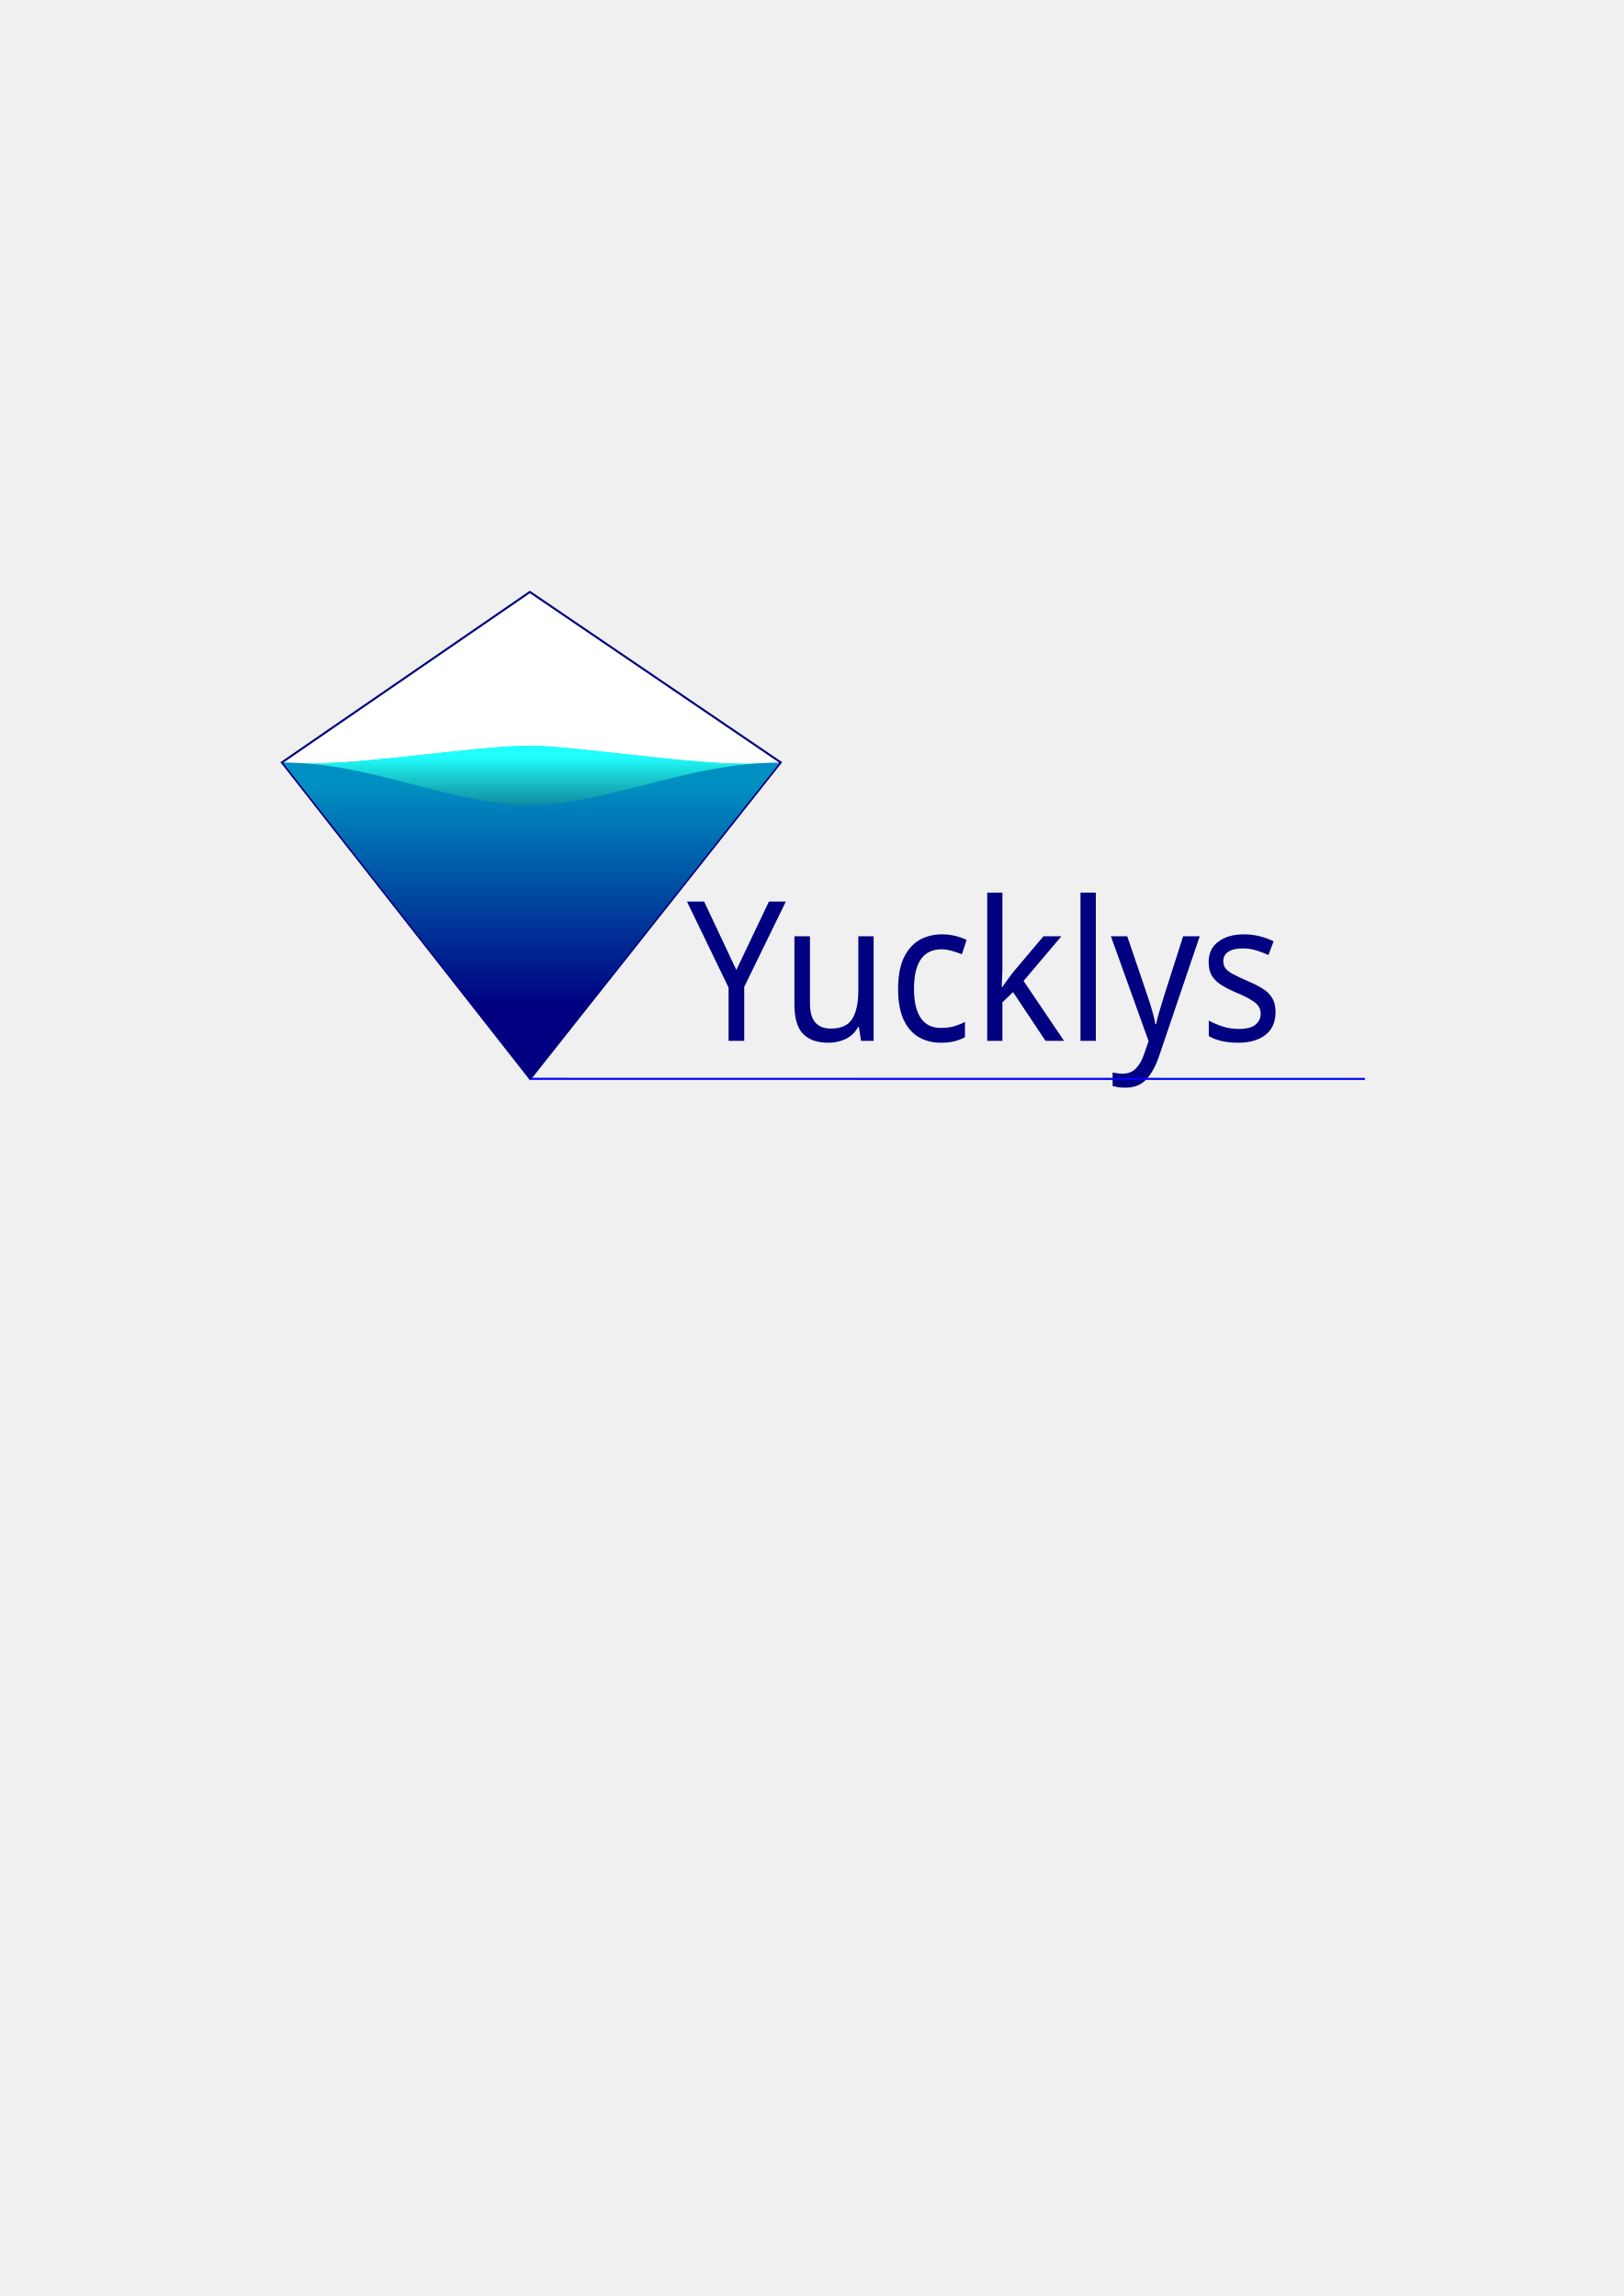
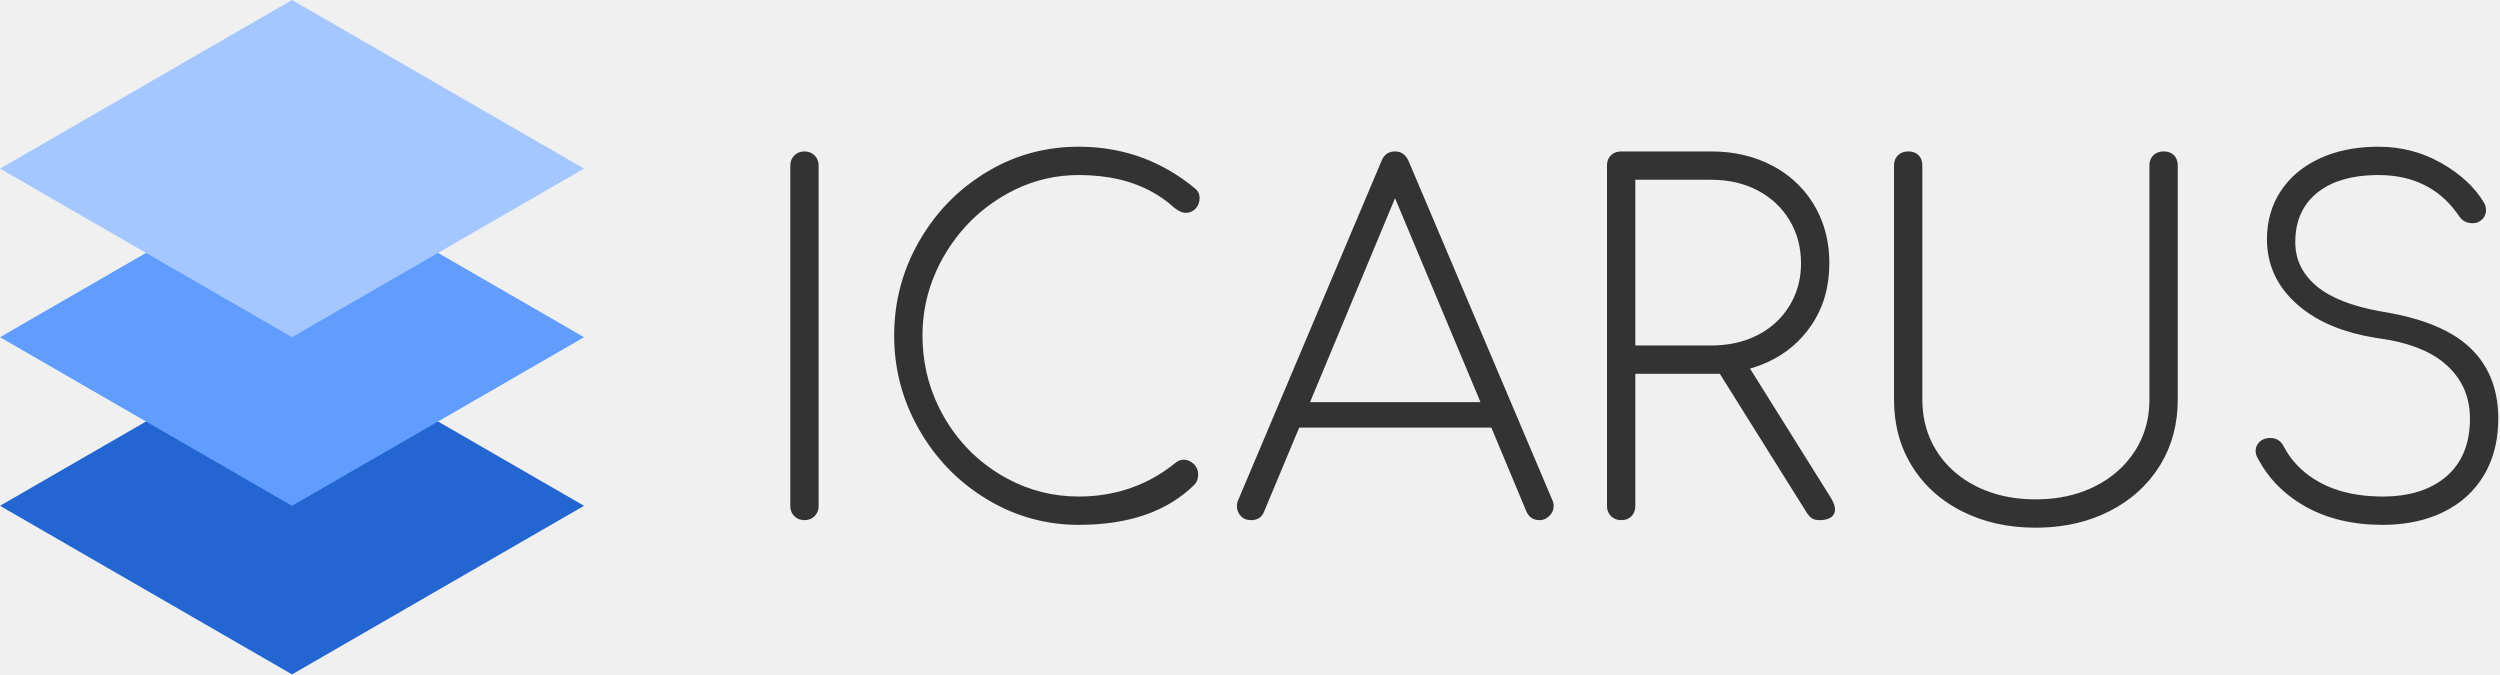
- <svg xmlns="http://www.w3.org/2000/svg" xmlns:ns1="http://www.openswatchbook.org/uri/2009/osb" xmlns:xlink="http://www.w3.org/1999/xlink" width="210mm" height="297mm" viewBox="0 0 210 297" version="1.1" id="svg8">
-   <defs id="defs2">
-     <linearGradient id="linearGradient1296">
-       <stop style="stop-color:#002993;stop-opacity:1" offset="0" id="stop1292" />
-       <stop style="stop-color:#000000;stop-opacity:0;" offset="1" id="stop1294" />
-     </linearGradient>
-     <linearGradient id="linearGradient1026" ns1:paint="gradient">
-       <stop style="stop-color:#000080;stop-opacity:1;" offset="0" id="stop1022" />
-       <stop style="stop-color:#008fc1;stop-opacity:1" offset="1" id="stop1024" />
-     </linearGradient>
-     <linearGradient id="linearGradient959">
-       <stop style="stop-color:#00edff;stop-opacity:1" offset="0" id="stop981" />
-     </linearGradient>
-     <linearGradient id="linearGradient959-7">
-       <stop id="stop966" offset="0" style="stop-color:#00ffff;stop-opacity:1;" />
-     </linearGradient>
-     <linearGradient id="linearGradient959-6" ns1:paint="solid">
-       <stop style="stop-color:#00ffff;stop-opacity:1;" offset="0" id="stop957" />
-     </linearGradient>
-     <linearGradient xlink:href="#linearGradient1026" id="linearGradient1036" gradientUnits="userSpaceOnUse" x1="391.308" y1="559.865" x2="391.308" y2="451.526" spreadMethod="pad" gradientTransform="matrix(0.2645833,0,0,0.2645833,-34.96865,-17.80308)" />
-     <linearGradient xlink:href="#linearGradient1296" id="linearGradient1298" x1="391.308" y1="483.598" x2="391.308" y2="437.384" gradientUnits="userSpaceOnUse" spreadMethod="pad" gradientTransform="matrix(0.2645833,0,0,0.2751468,-34.96865,-22.36269)" />
-   </defs>
-   <g id="layer2">
-     <path style="opacity:1;fill:#000000;fill-opacity:0;stroke:none;stroke-width:0.067;stroke-opacity:1" d="m 66.477,104.016 c -1.019,-0.08 -2.969,-0.326 -4.14,-0.524 -2.31,-0.389 -4.479,-0.893 -10.359,-2.406 C 45.609,99.447 41.796,98.78 38.093,98.656 l -1.323,-0.044 15.874,-10.913 c 8.731,-6.002 15.898,-10.903 15.927,-10.891 0.029,0.012 7.262,4.923 16.074,10.913 l 16.02,10.891 -1.264,0.043 c -2.048,0.07 -3.921,0.267 -6.298,0.659 -2.545,0.421 -4.233,0.802 -10.19,2.304 -7.91,1.994 -10.064,2.365 -13.965,2.402 -1.176,0.011 -2.288,0.009 -2.472,-0.005 z" id="path1252" />
-     <path style="opacity:1;fill:#f9f9f9;fill-opacity:0;stroke:none;stroke-width:0.067;stroke-opacity:1" d="m 66.477,104.016 c -1.019,-0.08 -2.969,-0.326 -4.14,-0.524 -2.31,-0.389 -4.479,-0.893 -10.359,-2.406 C 45.609,99.447 41.796,98.78 38.093,98.656 l -1.323,-0.044 15.874,-10.913 c 8.731,-6.002 15.898,-10.903 15.927,-10.891 0.029,0.012 7.262,4.923 16.074,10.913 l 16.02,10.891 -1.264,0.043 c -2.048,0.07 -3.921,0.267 -6.298,0.659 -2.545,0.421 -4.233,0.802 -10.19,2.304 -7.91,1.994 -10.064,2.365 -13.965,2.402 -1.176,0.011 -2.288,0.009 -2.472,-0.005 z" id="path1254" />
-     <path style="opacity:1;fill:#00ffff;fill-opacity:0;stroke:none;stroke-width:0.067;stroke-opacity:1" d="m 66.477,104.016 c -1.019,-0.08 -2.969,-0.326 -4.14,-0.524 -2.31,-0.389 -4.479,-0.893 -10.359,-2.406 C 45.609,99.447 41.796,98.78 38.093,98.656 l -1.323,-0.044 15.874,-10.913 c 8.731,-6.002 15.898,-10.903 15.927,-10.891 0.029,0.012 7.262,4.923 16.074,10.913 l 16.02,10.891 -1.264,0.043 c -2.048,0.07 -3.921,0.267 -6.298,0.659 -2.545,0.421 -4.233,0.802 -10.19,2.304 -7.91,1.994 -10.064,2.365 -13.965,2.402 -1.176,0.011 -2.288,0.009 -2.472,-0.005 z" id="path1256" />
-     <path style="opacity:1;fill:#00ffff;fill-opacity:0;stroke:none;stroke-width:0.067;stroke-opacity:1" d="m 66.477,104.016 c -1.019,-0.08 -2.969,-0.326 -4.14,-0.524 -2.31,-0.389 -4.479,-0.893 -10.359,-2.406 C 45.609,99.447 41.796,98.78 38.093,98.656 l -1.323,-0.044 15.874,-10.913 c 8.731,-6.002 15.898,-10.903 15.927,-10.891 0.029,0.012 7.262,4.923 16.074,10.913 l 16.02,10.891 -1.264,0.043 c -2.048,0.07 -3.921,0.267 -6.298,0.659 -2.545,0.421 -4.233,0.802 -10.19,2.304 -7.91,1.994 -10.064,2.365 -13.965,2.402 -1.176,0.011 -2.288,0.009 -2.472,-0.005 z" id="path1258" />
-     <path style="opacity:1;fill:#00ffff;fill-opacity:0;stroke:none;stroke-width:0.067;stroke-opacity:1" d="m 66.477,104.016 c -1.019,-0.08 -2.969,-0.326 -4.14,-0.524 -2.31,-0.389 -4.479,-0.893 -10.359,-2.406 C 45.609,99.447 41.796,98.78 38.093,98.656 l -1.323,-0.044 15.874,-10.913 c 8.731,-6.002 15.898,-10.903 15.927,-10.891 0.029,0.012 7.262,4.923 16.074,10.913 l 16.02,10.891 -1.264,0.043 c -2.048,0.07 -3.921,0.267 -6.298,0.659 -2.545,0.421 -4.233,0.802 -10.19,2.304 -7.91,1.994 -10.064,2.365 -13.965,2.402 -1.176,0.011 -2.288,0.009 -2.472,-0.005 z" id="path1260" />
-     <path style="opacity:1;fill:#00ffff;fill-opacity:0;stroke:none;stroke-width:0.067;stroke-opacity:1" d="m 66.343,104.002 c -1.319,-0.108 -2.581,-0.268 -3.964,-0.502 -2.458,-0.417 -3.013,-0.546 -11.637,-2.725 -3.65,-0.922 -5.67,-1.34 -8.283,-1.715 -1.506,-0.216 -3.394,-0.396 -4.279,-0.408 -0.312,-0.004 -0.741,-0.027 -0.953,-0.051 l -0.386,-0.043 15.742,-10.824 c 8.658,-5.953 15.797,-10.85 15.863,-10.882 0.096,-0.045 3.415,2.182 16.18,10.858 l 16.059,10.915 -1.402,0.043 c -4.018,0.123 -7.566,0.738 -14.866,2.575 -5.286,1.33 -5.257,1.323 -6.736,1.657 -2.164,0.488 -4.062,0.812 -5.926,1.011 -1.119,0.12 -4.382,0.174 -5.412,0.09 z" id="path1262" />
-     <path style="opacity:1;fill:#00ffff;fill-opacity:0;stroke:none;stroke-width:0.067;stroke-opacity:1" d="m 66.343,104.002 c -1.319,-0.108 -2.581,-0.268 -3.964,-0.502 -2.458,-0.417 -3.013,-0.546 -11.637,-2.725 -3.65,-0.922 -5.67,-1.34 -8.283,-1.715 -1.506,-0.216 -3.394,-0.396 -4.279,-0.408 -0.312,-0.004 -0.741,-0.027 -0.953,-0.051 l -0.386,-0.043 15.742,-10.824 c 8.658,-5.953 15.797,-10.85 15.863,-10.882 0.096,-0.045 3.415,2.182 16.18,10.858 l 16.059,10.915 -1.402,0.043 c -4.018,0.123 -7.566,0.738 -14.866,2.575 -5.286,1.33 -5.257,1.323 -6.736,1.657 -2.164,0.488 -4.062,0.812 -5.926,1.011 -1.119,0.12 -4.382,0.174 -5.412,0.09 z" id="path1264" />
-     <path style="opacity:1;fill:#00ffff;fill-opacity:0.865;stroke:none;stroke-width:0.036;stroke-opacity:1" d="m 62.399,104.072 c -2.619,-0.109 -5.088,-0.394 -8.281,-0.956 -1.849,-0.325 -3.768,-0.72 -7.523,-1.548 l -2.154,-0.475 v -1.17 l -7.982,-1.234 c 9.894,0.472 24.531,-2.312 32.067,-2.282 7.069,0.028 22.885,2.984 32.27,2.243 -4.032,0.335 -7.654,0.922 -13.552,2.194 -1.396,0.301 -6.251,1.533 -7.625,1.83 -6.025,1.299 -8.796,1.619 -12.414,1.788 -0.649,0.03 -4.183,-0.363 -4.806,-0.389 z" id="path1278" />
-     <path style="opacity:1;fill:url(#linearGradient1298);fill-opacity:1;stroke:none;stroke-width:0.068;stroke-opacity:1" d="m 66.83,104.368 c -3.956,-0.33 -6.2,-0.761 -11.96,-2.294 -9.128,-2.43 -11.275,-2.872 -15.769,-3.243 -0.147,-0.012 0.197,-0.027 0.765,-0.034 3.385,-0.038 7.515,-0.385 15.872,-1.332 7.835,-0.888 9.904,-1.062 12.628,-1.063 1.029,-2.7e-4 2.307,0.037 2.84,0.082 2.368,0.202 4.22,0.396 8.72,0.912 8.884,1.019 11.399,1.245 15.466,1.393 1.12,0.041 2.043,0.081 2.052,0.09 0.009,0.009 -0.396,0.057 -0.9,0.106 -3.26,0.319 -6.22,0.939 -13.144,2.755 -2.389,0.626 -4.96,1.282 -5.713,1.458 -2.544,0.592 -4.983,0.988 -7.049,1.144 -0.853,0.065 -3.157,0.08 -3.809,0.026 z" id="path1280" />
-     <path style="opacity:1;fill:#ffffff;fill-opacity:1;stroke:none;stroke-width:0.047;stroke-opacity:1" d="m 38.815,98.701 c -0.26,-0.019 -0.791,-0.038 -1.181,-0.043 -0.39,-0.005 -0.744,-0.023 -0.788,-0.041 -0.057,-0.023 4.372,-3.092 15.797,-10.946 8.732,-6.003 15.886,-10.911 15.899,-10.908 0.013,0.004 7.26,4.925 16.106,10.938 l 16.083,10.931 -1.145,0.045 c -1.59,0.063 -4.971,0.056 -6.105,-0.013 -3.638,-0.22 -6.294,-0.468 -12.993,-1.212 -8.416,-0.936 -10.338,-1.082 -13.229,-1.009 -2.388,0.06 -4.794,0.274 -11.883,1.056 -7.102,0.783 -10.449,1.068 -14.15,1.204 -1.375,0.051 -1.682,0.05 -2.41,-0.002 z" id="path36" />
-     <path style="opacity:1;fill:#ffffff;fill-opacity:1;stroke:none;stroke-width:0.047;stroke-opacity:1" d="m 38.815,98.701 c -0.26,-0.019 -0.791,-0.038 -1.181,-0.043 -0.39,-0.005 -0.744,-0.023 -0.788,-0.041 -0.057,-0.023 4.372,-3.092 15.797,-10.946 8.732,-6.003 15.886,-10.911 15.899,-10.908 0.013,0.004 7.26,4.925 16.106,10.938 l 16.083,10.931 -0.885,0.03 c -5.792,0.197 -7.962,0.058 -20.327,-1.306 -7.381,-0.814 -9.246,-0.956 -11.883,-0.905 -2.612,0.051 -4.517,0.213 -11.727,1.001 -7.657,0.837 -10.585,1.091 -14.4,1.25 -1.231,0.051 -1.958,0.051 -2.693,-0.002 z" id="path38" />
-   </g>
-   <g id="layer1">
-     <path style="fill:none;stroke:#000080;stroke-width:0.265px;stroke-linecap:butt;stroke-linejoin:miter;stroke-opacity:1" d="m 68.531,76.573 -25.353,17.43 -6.719,4.62 32.106,40.929 32.406,-40.929 z" id="path102" />
-     <path style="fill:url(#linearGradient1036);fill-opacity:1;stroke:none;stroke-width:0.067;stroke-opacity:1" d="M 52.686,119.209 C 43.964,107.999 36.637,98.64 36.637,98.64 c 11.486,0.022 21.6,5.471 31.962,5.469 10.014,-0.002 20.259,-5.456 32.198,-5.458 l -16.125,20.458 c -8.79,11.152 -16.057,20.395 -16.106,20.443 -0.074,0.074 -2.677,-3.378 -15.878,-20.343 z" id="path1006" />
-     <text xml:space="preserve" style="font-style:normal;font-variant:normal;font-weight:normal;font-stretch:normal;font-size:23.872px;line-height:1.25;font-family:'Ubuntu Mono';-inkscape-font-specification:'Ubuntu Mono, Normal';font-variant-ligatures:normal;font-variant-caps:normal;font-variant-numeric:normal;font-feature-settings:normal;text-align:start;letter-spacing:0px;word-spacing:0px;writing-mode:lr-tb;text-anchor:start;fill:#000080;fill-opacity:1;stroke:none;stroke-width:0.597;" x="93.898" y="127.395" id="text40" transform="scale(0.9462145,1.056843)">
-       <tspan id="tspan38" x="93.898" y="127.395" style="font-style:normal;font-variant:normal;font-weight:normal;font-stretch:normal;font-size:23.872px;font-family:'Ubuntu Mono';-inkscape-font-specification:'Ubuntu Mono, Normal';font-variant-ligatures:normal;font-variant-caps:normal;font-variant-numeric:normal;font-feature-settings:normal;text-align:start;writing-mode:lr-tb;text-anchor:start;stroke-width:0.597;fill:#000080;">Yucklys</tspan>
-     </text>
-     <path style="fill:none;stroke:#0000ff;stroke-width:0.265px;stroke-linecap:butt;stroke-linejoin:miter;stroke-opacity:1" d="m 68.565,139.552 107.958,0.011" id="path44" />
+ <svg xmlns="http://www.w3.org/2000/svg" version="1.1" width="949" height="256" viewbox="0 0 949 256">
+   <path fill="#2366d1" d="M110.851 128L221.703 192L110.851 256L0 192Z" />
+   <path fill="#609dff" d="M110.851 64L221.703 128L110.851 192L0 128Z" />
+   <path fill="#a4c7ff" d="M110.851 0L221.703 64L110.851 128L0 64Z" />
+   <g transform="translate(300, 55.695), scale(0.7)" fill="#333">
+     <path d="M 613.888 10.24 L 613.888 137.216 A 60.705 60.705 0 0 0 613.954 140.055 Q 614.553 152.847 620.602 163.316 A 50.135 50.135 0 0 0 621.696 165.12 A 51.598 51.598 0 0 0 624.562 169.185 Q 631.357 177.897 641.762 183.449 A 63.11 63.11 0 0 0 643.456 184.32 A 61.649 61.649 0 0 0 648.369 186.492 Q 659.467 190.833 672.846 191.198 A 90.809 90.809 0 0 0 675.328 191.232 A 90.563 90.563 0 0 0 678.104 191.19 Q 692.78 190.74 704.7 185.489 A 61.259 61.259 0 0 0 707.2 184.32 Q 721.152 177.408 729.088 165.12 A 49.502 49.502 0 0 0 731.322 161.299 Q 736.63 151.203 736.997 139.036 A 60.335 60.335 0 0 0 737.024 137.216 L 737.024 10.24 A 10.857 10.857 0 0 1 737.062 9.315 Q 737.313 6.384 739.2 4.608 A 7.256 7.256 0 0 1 741.925 2.981 Q 743.196 2.56 744.704 2.56 Q 746.956 2.56 748.602 3.369 A 6.472 6.472 0 0 1 750.336 4.608 Q 752.167 6.439 752.361 9.499 A 11.729 11.729 0 0 1 752.384 10.24 L 752.384 137.216 Q 752.384 156.807 743.135 172.194 A 64.077 64.077 0 0 1 742.528 173.184 Q 732.672 188.928 715.136 197.76 Q 698.912 205.931 678.635 206.543 A 109.71 109.71 0 0 1 675.328 206.592 Q 653.056 206.592 635.52 197.76 A 77.835 77.835 0 0 1 632.828 196.338 Q 618.963 188.661 610.337 176.346 A 65.778 65.778 0 0 1 608.256 173.184 Q 598.528 157.44 598.528 137.216 L 598.528 10.24 A 10.857 10.857 0 0 1 598.566 9.315 Q 598.817 6.384 600.704 4.608 A 7.256 7.256 0 0 1 603.429 2.981 Q 604.7 2.56 606.208 2.56 Q 608.46 2.56 610.106 3.369 A 6.472 6.472 0 0 1 611.84 4.608 Q 613.671 6.439 613.865 9.499 A 11.729 11.729 0 0 1 613.888 10.24 Z M 895.488 8.96 A 69.507 69.507 0 0 0 894.88 8.615 Q 879.509 0 861.184 0 A 100.005 100.005 0 0 0 858.79 0.028 Q 842.342 0.422 829.568 6.272 A 61.75 61.75 0 0 0 828.078 6.979 Q 815.456 13.172 808.32 23.936 Q 800.768 35.328 800.768 50.176 Q 800.768 69.697 815.175 83.659 A 59.222 59.222 0 0 0 817.024 85.376 A 60.63 60.63 0 0 0 819.68 87.606 Q 834.727 99.526 859.059 103.529 A 133.91 133.91 0 0 0 861.696 103.936 Q 884.116 107.004 896.419 116.925 A 41.61 41.61 0 0 1 898.432 118.656 A 43.592 43.592 0 0 1 899.28 119.455 Q 910.848 130.653 910.848 147.456 Q 910.848 167.68 898.176 178.688 A 39.281 39.281 0 0 1 893.72 182.034 Q 882.522 189.266 865.531 189.672 A 85.481 85.481 0 0 1 863.488 189.696 A 102.18 102.18 0 0 1 861.3 189.673 Q 845.567 189.336 833.654 184.112 A 55.097 55.097 0 0 1 830.592 182.656 A 56.619 56.619 0 0 1 829.066 181.842 Q 818.274 175.871 811.94 166.114 A 47.528 47.528 0 0 1 809.984 162.816 A 12.115 12.115 0 0 0 809.808 162.46 Q 807.734 158.428 803.571 158.002 A 9.942 9.942 0 0 0 802.56 157.952 A 12.194 12.194 0 0 0 802.217 157.957 Q 798.871 158.051 796.8 160 A 7.449 7.449 0 0 0 796.119 160.731 Q 794.934 162.191 794.688 164.094 A 8.003 8.003 0 0 0 794.624 165.12 A 6.218 6.218 0 0 0 794.708 166.137 Q 794.803 166.708 795.004 167.28 A 7.895 7.895 0 0 0 795.392 168.192 A 65.044 65.044 0 0 0 796.099 169.546 Q 804.091 184.419 819.055 193.615 A 74.4 74.4 0 0 0 821.76 195.2 Q 839.424 205.056 863.488 205.056 Q 879.548 205.056 892.299 199.951 A 62.036 62.036 0 0 0 896.384 198.144 Q 910.592 191.232 918.4 178.176 A 51.186 51.186 0 0 0 920.533 174.225 Q 926.208 162.515 926.208 147.456 A 72.811 72.811 0 0 0 926.178 145.354 Q 925.592 125.061 913.589 111.755 A 49.8 49.8 0 0 0 911.36 109.44 Q 896.512 94.976 864.256 89.6 A 157.882 157.882 0 0 1 862.446 89.288 Q 839.242 85.142 827.904 75.776 A 41.218 41.218 0 0 1 826.977 74.987 Q 816.128 65.472 816.128 51.712 A 49.293 49.293 0 0 1 816.128 51.578 Q 816.175 34.522 828.032 24.96 A 35.234 35.234 0 0 1 828.891 24.289 Q 840.118 15.794 859.213 15.381 A 91.194 91.194 0 0 1 861.184 15.36 A 73.044 73.044 0 0 1 862.037 15.365 Q 888.747 15.677 903.514 35.593 A 59.37 59.37 0 0 1 904.96 37.632 Q 907.22 41.022 911.076 41.419 A 10.261 10.261 0 0 0 912.128 41.472 A 14.543 14.543 0 0 0 912.743 41.459 Q 914.336 41.392 915.2 40.96 A 10.655 10.655 0 0 0 915.336 40.891 Q 916.348 40.366 917.135 39.681 A 7.607 7.607 0 0 0 918.4 38.272 Q 919.197 37.122 919.442 35.787 A 6.761 6.761 0 0 0 919.552 34.56 Q 919.552 32.256 918.528 30.464 Q 911.104 17.92 895.488 8.96 Z M 160.311 0.068 A 110.648 110.648 0 0 0 156.416 0 Q 131.565 0 110.402 11.483 A 99.343 99.343 0 0 0 106.112 13.952 A 109.009 109.009 0 0 0 104.543 14.926 Q 84.677 27.489 72.14 47.479 A 111.393 111.393 0 0 0 69.76 51.456 Q 56.32 75.008 56.32 102.4 Q 56.32 127.331 67.56 149.187 A 107.592 107.592 0 0 0 69.888 153.472 Q 83.456 177.152 106.496 191.104 A 103.444 103.444 0 0 0 108.082 192.045 Q 130.459 205.056 156.416 205.056 Q 197.376 205.056 219.392 183.04 Q 220.918 181.296 221.145 178.624 A 11.364 11.364 0 0 0 221.184 177.664 Q 221.184 174.906 219.514 172.852 A 8.614 8.614 0 0 0 218.752 172.032 A 10.501 10.501 0 0 0 218.638 171.925 Q 216.248 169.728 213.248 169.728 A 6.244 6.244 0 0 0 211.549 169.961 Q 210.906 170.141 210.291 170.463 A 7.508 7.508 0 0 0 209.408 171.008 Q 186.624 189.696 156.416 189.696 Q 135.765 189.696 117.743 180.022 A 87.237 87.237 0 0 1 114.048 177.92 Q 94.464 166.144 83.072 146.048 Q 72.704 127.758 71.772 106.604 A 95.549 95.549 0 0 1 71.68 102.4 Q 71.68 79.616 83.2 59.52 A 97.348 97.348 0 0 1 83.35 59.26 Q 94.847 39.346 114.304 27.392 A 88.056 88.056 0 0 1 117.155 25.713 Q 133.663 16.406 152.218 15.466 A 82.911 82.911 0 0 1 156.416 15.36 A 117.212 117.212 0 0 1 156.817 15.361 Q 180.184 15.441 196.829 24.848 A 63.01 63.01 0 0 1 207.872 32.768 A 23.034 23.034 0 0 0 208.339 33.158 Q 211.641 35.84 214.272 35.84 A 9.974 9.974 0 0 0 214.911 35.82 Q 217.343 35.664 219.009 34.296 A 6.873 6.873 0 0 0 219.904 33.408 A 9.994 9.994 0 0 0 220.133 33.126 Q 221.952 30.799 221.952 27.904 A 8.988 8.988 0 0 0 221.929 27.259 Q 221.724 24.398 219.648 22.784 A 110.881 110.881 0 0 0 219.543 22.697 Q 193.686 1.244 160.311 0.068 Z M 551.168 198.4 L 504.064 123.136 L 499.456 123.136 L 458.24 123.136 L 458.24 194.816 Q 458.24 198.144 456.192 200.32 Q 454.232 202.403 450.865 202.492 A 11.487 11.487 0 0 1 450.56 202.496 Q 447.452 202.496 445.349 200.598 A 7.871 7.871 0 0 1 445.056 200.32 A 7.525 7.525 0 0 1 444.182 199.275 Q 442.889 197.403 442.88 194.85 A 10.179 10.179 0 0 1 442.88 194.816 L 442.88 10.24 A 10.857 10.857 0 0 1 442.918 9.315 Q 443.169 6.384 445.056 4.608 A 7.256 7.256 0 0 1 447.781 2.981 Q 449.052 2.56 450.56 2.56 L 499.456 2.56 Q 517.888 2.56 532.48 10.24 Q 545.954 17.332 553.971 29.662 A 58.968 58.968 0 0 1 555.264 31.744 A 56.737 56.737 0 0 1 560.414 43.13 Q 563.456 52.468 563.456 63.232 Q 563.456 82.2 553.946 96.465 A 56.692 56.692 0 0 1 551.808 99.456 A 58.849 58.849 0 0 1 549.212 102.618 Q 538.621 114.637 522.253 119.779 A 72.195 72.195 0 0 1 520.448 120.32 L 564.48 190.72 Q 566.528 194.304 566.528 196.608 A 6.599 6.599 0 0 1 566.478 197.436 Q 566.253 199.208 565.035 200.395 A 5.625 5.625 0 0 1 564.352 200.96 A 6.473 6.473 0 0 1 563.547 201.443 Q 561.472 202.496 558.08 202.496 Q 555.751 202.496 554.27 201.649 A 4.911 4.911 0 0 1 553.984 201.472 Q 552.654 200.585 551.515 198.93 A 14.447 14.447 0 0 1 551.168 198.4 Z M 399.104 197.632 L 380.16 152.32 L 275.968 152.32 L 257.024 197.632 Q 255.324 202.248 250.396 202.483 A 11.297 11.297 0 0 1 249.856 202.496 A 10.258 10.258 0 0 1 248.931 202.455 Q 246.143 202.203 244.4 200.383 A 6.997 6.997 0 0 1 244.224 200.192 A 8.678 8.678 0 0 1 243.477 199.224 Q 242.176 197.264 242.176 194.816 A 7.805 7.805 0 0 1 242.282 193.521 A 7.181 7.181 0 0 1 242.944 191.488 L 320.512 7.936 A 12.196 12.196 0 0 1 320.852 7.129 Q 322.805 2.936 327.14 2.591 A 10.038 10.038 0 0 1 327.936 2.56 A 9.004 9.004 0 0 1 328.947 2.615 Q 333.29 3.106 335.36 7.936 L 413.184 191.488 Q 413.952 193.024 413.952 194.816 A 7.64 7.64 0 0 1 413.846 196.101 Q 413.457 198.383 411.648 200.192 A 9.044 9.044 0 0 1 410.871 200.886 Q 409.083 202.303 406.879 202.473 A 7.908 7.908 0 0 1 406.272 202.496 A 9.93 9.93 0 0 1 405.339 202.453 Q 400.96 202.04 399.104 197.632 Z M 15.36 10.24 L 15.36 194.816 Q 15.36 197.924 13.462 200.027 A 7.871 7.871 0 0 1 13.184 200.32 A 7.525 7.525 0 0 1 12.139 201.194 Q 10.267 202.487 7.714 202.496 A 10.179 10.179 0 0 1 7.68 202.496 Q 4.572 202.496 2.469 200.598 A 7.871 7.871 0 0 1 2.176 200.32 A 7.525 7.525 0 0 1 1.302 199.275 Q 0.009 197.403 0 194.85 A 10.179 10.179 0 0 1 0 194.816 L 0 10.24 Q 0 7.132 1.898 5.029 A 7.871 7.871 0 0 1 2.176 4.736 A 7.525 7.525 0 0 1 3.221 3.862 Q 5.093 2.569 7.646 2.56 A 10.179 10.179 0 0 1 7.68 2.56 Q 10.788 2.56 12.891 4.458 A 7.871 7.871 0 0 1 13.184 4.736 A 7.525 7.525 0 0 1 14.058 5.781 Q 15.351 7.653 15.36 10.206 A 10.179 10.179 0 0 1 15.36 10.24 Z M 281.856 138.496 L 374.272 138.496 L 327.936 27.904 L 281.856 138.496 Z M 458.24 107.776 L 499.456 107.776 Q 510.418 107.776 519.519 104.362 A 48.175 48.175 0 0 0 524.544 102.144 A 47.471 47.471 0 0 0 527.059 100.761 Q 534.75 96.219 539.878 89.183 A 43.678 43.678 0 0 0 541.824 86.272 Q 547.436 77.109 548.027 65.896 A 50.673 50.673 0 0 0 548.096 63.232 Q 548.096 50.176 541.824 39.808 Q 535.552 29.44 524.544 23.68 Q 513.536 17.92 499.456 17.92 L 458.24 17.92 L 458.24 107.776 Z" vector-effect="non-scaling-stroke" />
  </g>
</svg>
